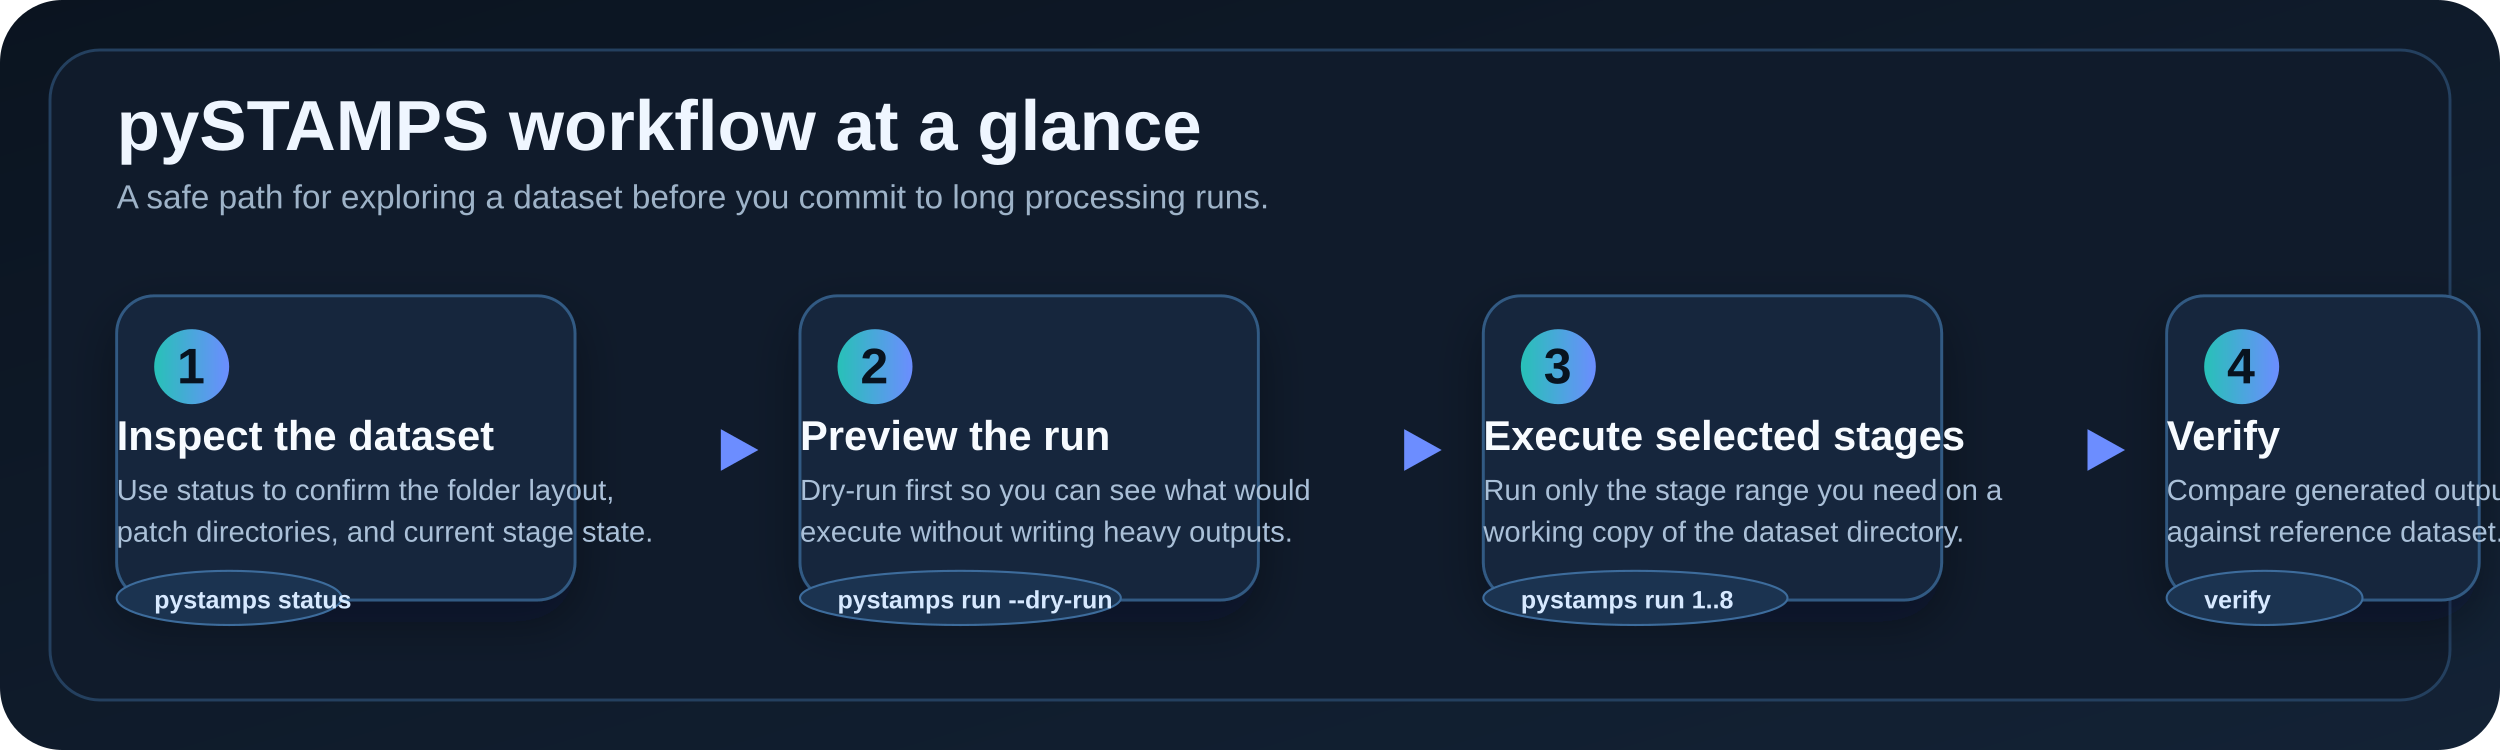
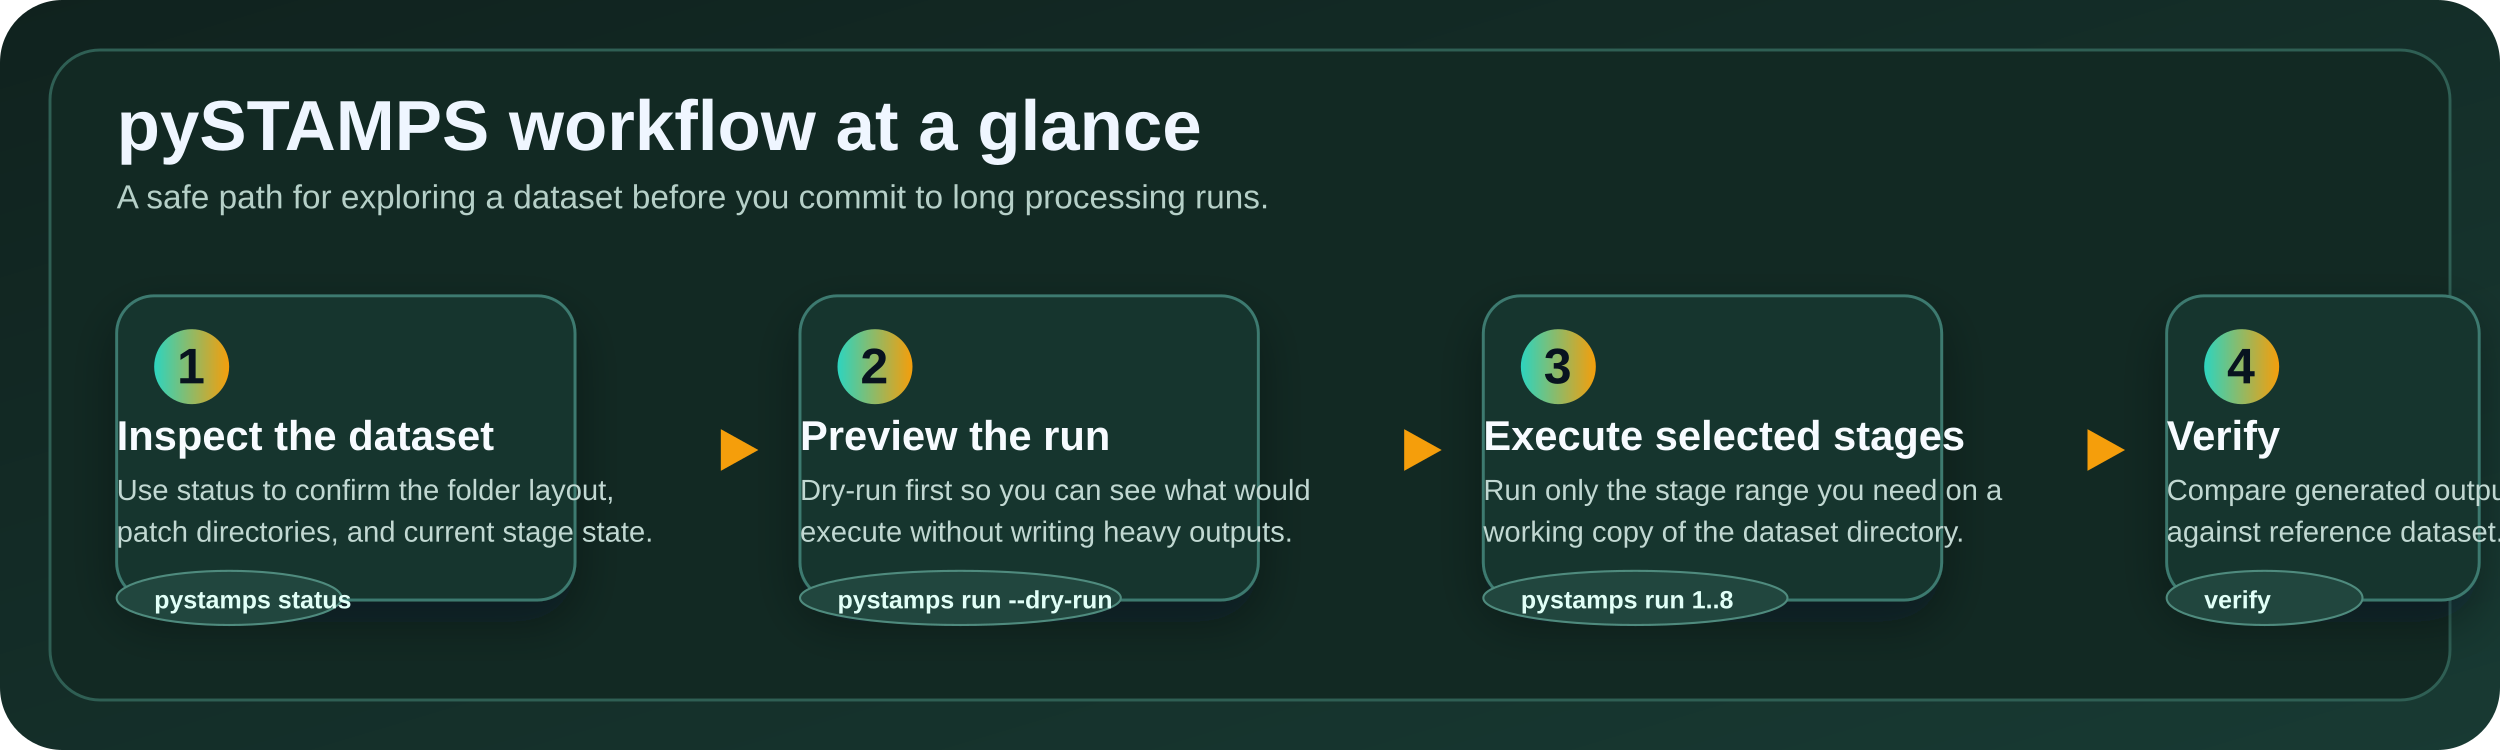
<svg xmlns="http://www.w3.org/2000/svg" width="1200" height="360" viewBox="0 0 1200 360" role="img" aria-labelledby="title desc">
  <defs>
    <linearGradient id="bg" x1="0%" y1="0%" x2="100%" y2="100%">
-       <stop offset="0%" stop-color="#0b1420" />
-       <stop offset="100%" stop-color="#132235" />
+       <stop offset="0%" stop-color="#10221e" />
+       <stop offset="100%" stop-color="#183a33" />
    </linearGradient>
    <linearGradient id="accent" x1="0%" y1="0%" x2="100%" y2="0%">
-       <stop offset="0%" stop-color="#27c1b7" />
-       <stop offset="100%" stop-color="#6c8dff" />
+       <stop offset="0%" stop-color="#2dd4bf" />
+       <stop offset="100%" stop-color="#f59e0b" />
    </linearGradient>
    <filter id="shadow" x="-20%" y="-20%" width="140%" height="140%">
      <feDropShadow dx="0" dy="10" stdDeviation="12" flood-color="#081019" flood-opacity="0.35" />
    </filter>
    <style>
-       .panel { fill: #101b2b; stroke: #24405f; stroke-width: 1.4; rx: 24; }
-       .step { fill: #13263c; stroke: #325a83; stroke-width: 1.4; rx: 18; filter: url(#shadow); }
+       .panel { fill: #122923; stroke: #2f5f54; stroke-width: 1.4; rx: 24; }
+       .step { fill: #17352e; stroke: #3c7a6f; stroke-width: 1.4; rx: 18; filter: url(#shadow); }
      .arrow { stroke: url(#accent); stroke-width: 6; fill: none; stroke-linecap: round; }
      .num { fill: #08131f; font: 700 24px Arial, Helvetica, sans-serif; }
      .title { fill: #eff6ff; font: 700 34px Arial, Helvetica, sans-serif; }
-       .subtitle { fill: #9eb3c8; font: 500 16px Arial, Helvetica, sans-serif; }
+       .subtitle { fill: #b6d0c8; font: 500 16px Arial, Helvetica, sans-serif; }
      .label { fill: #f7fbff; font: 700 20px Arial, Helvetica, sans-serif; }
-       .copy { fill: #aac0d8; font: 500 14px Arial, Helvetica, sans-serif; }
-       .chip { fill: #1b3350; stroke: #3d6c9c; stroke-width: 1; rx: 999; }
-       .chip-text { fill: #d7e9ff; font: 600 12px Arial, Helvetica, sans-serif; }
+       .copy { fill: #c1d8d2; font: 500 14px Arial, Helvetica, sans-serif; }
+       .chip { fill: #21463e; stroke: #4f8b7e; stroke-width: 1; rx: 999; }
+       .chip-text { fill: #e1fff7; font: 600 12px Arial, Helvetica, sans-serif; }
    </style>
  </defs>
  <rect width="1200" height="360" fill="url(#bg)" rx="30" />
  <rect x="24" y="24" width="1152" height="312" class="panel" />
  <text x="56" y="72" class="title">pySTAMPS workflow at a glance</text>
  <text x="56" y="100" class="subtitle">A safe path for exploring a dataset before you commit to long processing runs.</text>
  <rect x="56" y="142" width="220" height="146" class="step" />
  <circle cx="92" cy="176" r="18" fill="url(#accent)" />
  <text x="85" y="184" class="num">1</text>
  <text x="56" y="216" class="label">Inspect the dataset</text>
  <text x="56" y="240" class="copy">Use status to confirm the folder layout,</text>
  <text x="56" y="260" class="copy">patch directories, and current stage state.</text>
  <rect x="56" y="274" width="108" height="26" class="chip" />
  <text x="74" y="292" class="chip-text">pystamps status</text>
  <path d="M 286 216 C 320 216, 332 216, 364 216" class="arrow" />
-   <polygon points="364,216 346,206 346,226" fill="#6c8dff" />
+   <polygon points="364,216 346,206 346,226" fill="#f59e0b" />
  <rect x="384" y="142" width="220" height="146" class="step" />
  <circle cx="420" cy="176" r="18" fill="url(#accent)" />
  <text x="413" y="184" class="num">2</text>
  <text x="384" y="216" class="label">Preview the run</text>
  <text x="384" y="240" class="copy">Dry-run first so you can see what would</text>
  <text x="384" y="260" class="copy">execute without writing heavy outputs.</text>
  <rect x="384" y="274" width="154" height="26" class="chip" />
  <text x="402" y="292" class="chip-text">pystamps run --dry-run</text>
  <path d="M 614 216 C 648 216, 660 216, 692 216" class="arrow" />
-   <polygon points="692,216 674,206 674,226" fill="#6c8dff" />
+   <polygon points="692,216 674,206 674,226" fill="#f59e0b" />
  <rect x="712" y="142" width="220" height="146" class="step" />
  <circle cx="748" cy="176" r="18" fill="url(#accent)" />
  <text x="741" y="184" class="num">3</text>
  <text x="712" y="216" class="label">Execute selected stages</text>
  <text x="712" y="240" class="copy">Run only the stage range you need on a</text>
  <text x="712" y="260" class="copy">working copy of the dataset directory.</text>
  <rect x="712" y="274" width="146" height="26" class="chip" />
  <text x="730" y="292" class="chip-text">pystamps run 1..8</text>
  <path d="M 942 216 C 976 216, 988 216, 1020 216" class="arrow" />
-   <polygon points="1020,216 1002,206 1002,226" fill="#6c8dff" />
+   <polygon points="1020,216 1002,206 1002,226" fill="#f59e0b" />
  <rect x="1040" y="142" width="150" height="146" class="step" />
  <circle cx="1076" cy="176" r="18" fill="url(#accent)" />
  <text x="1069" y="184" class="num">4</text>
  <text x="1040" y="216" class="label">Verify</text>
  <text x="1040" y="240" class="copy">Compare generated outputs</text>
  <text x="1040" y="260" class="copy">against reference dataset.</text>
  <rect x="1040" y="274" width="94" height="26" class="chip" />
  <text x="1058" y="292" class="chip-text">verify</text>
</svg>
